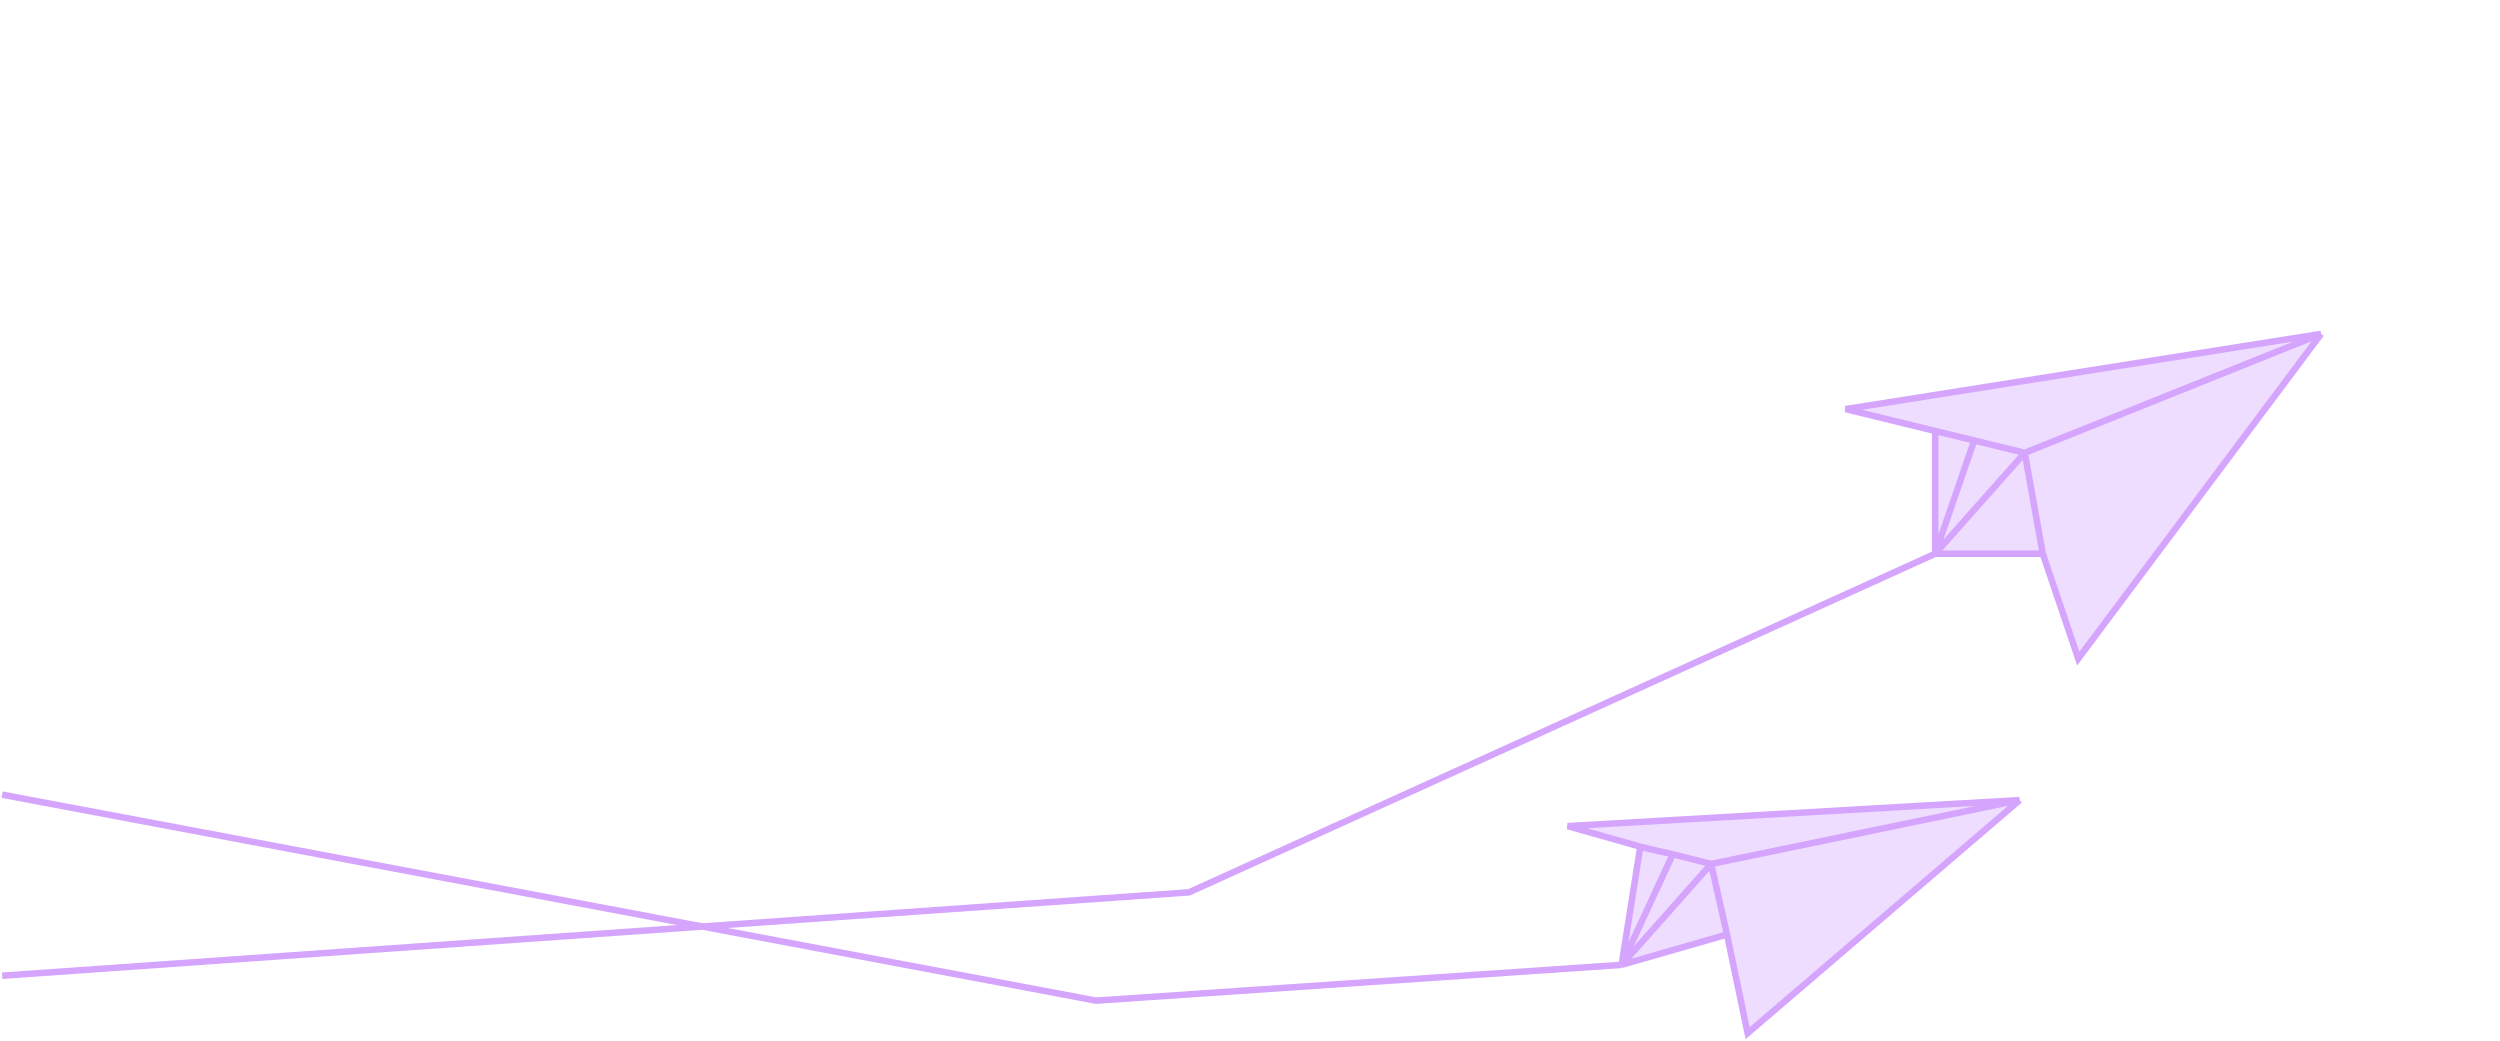
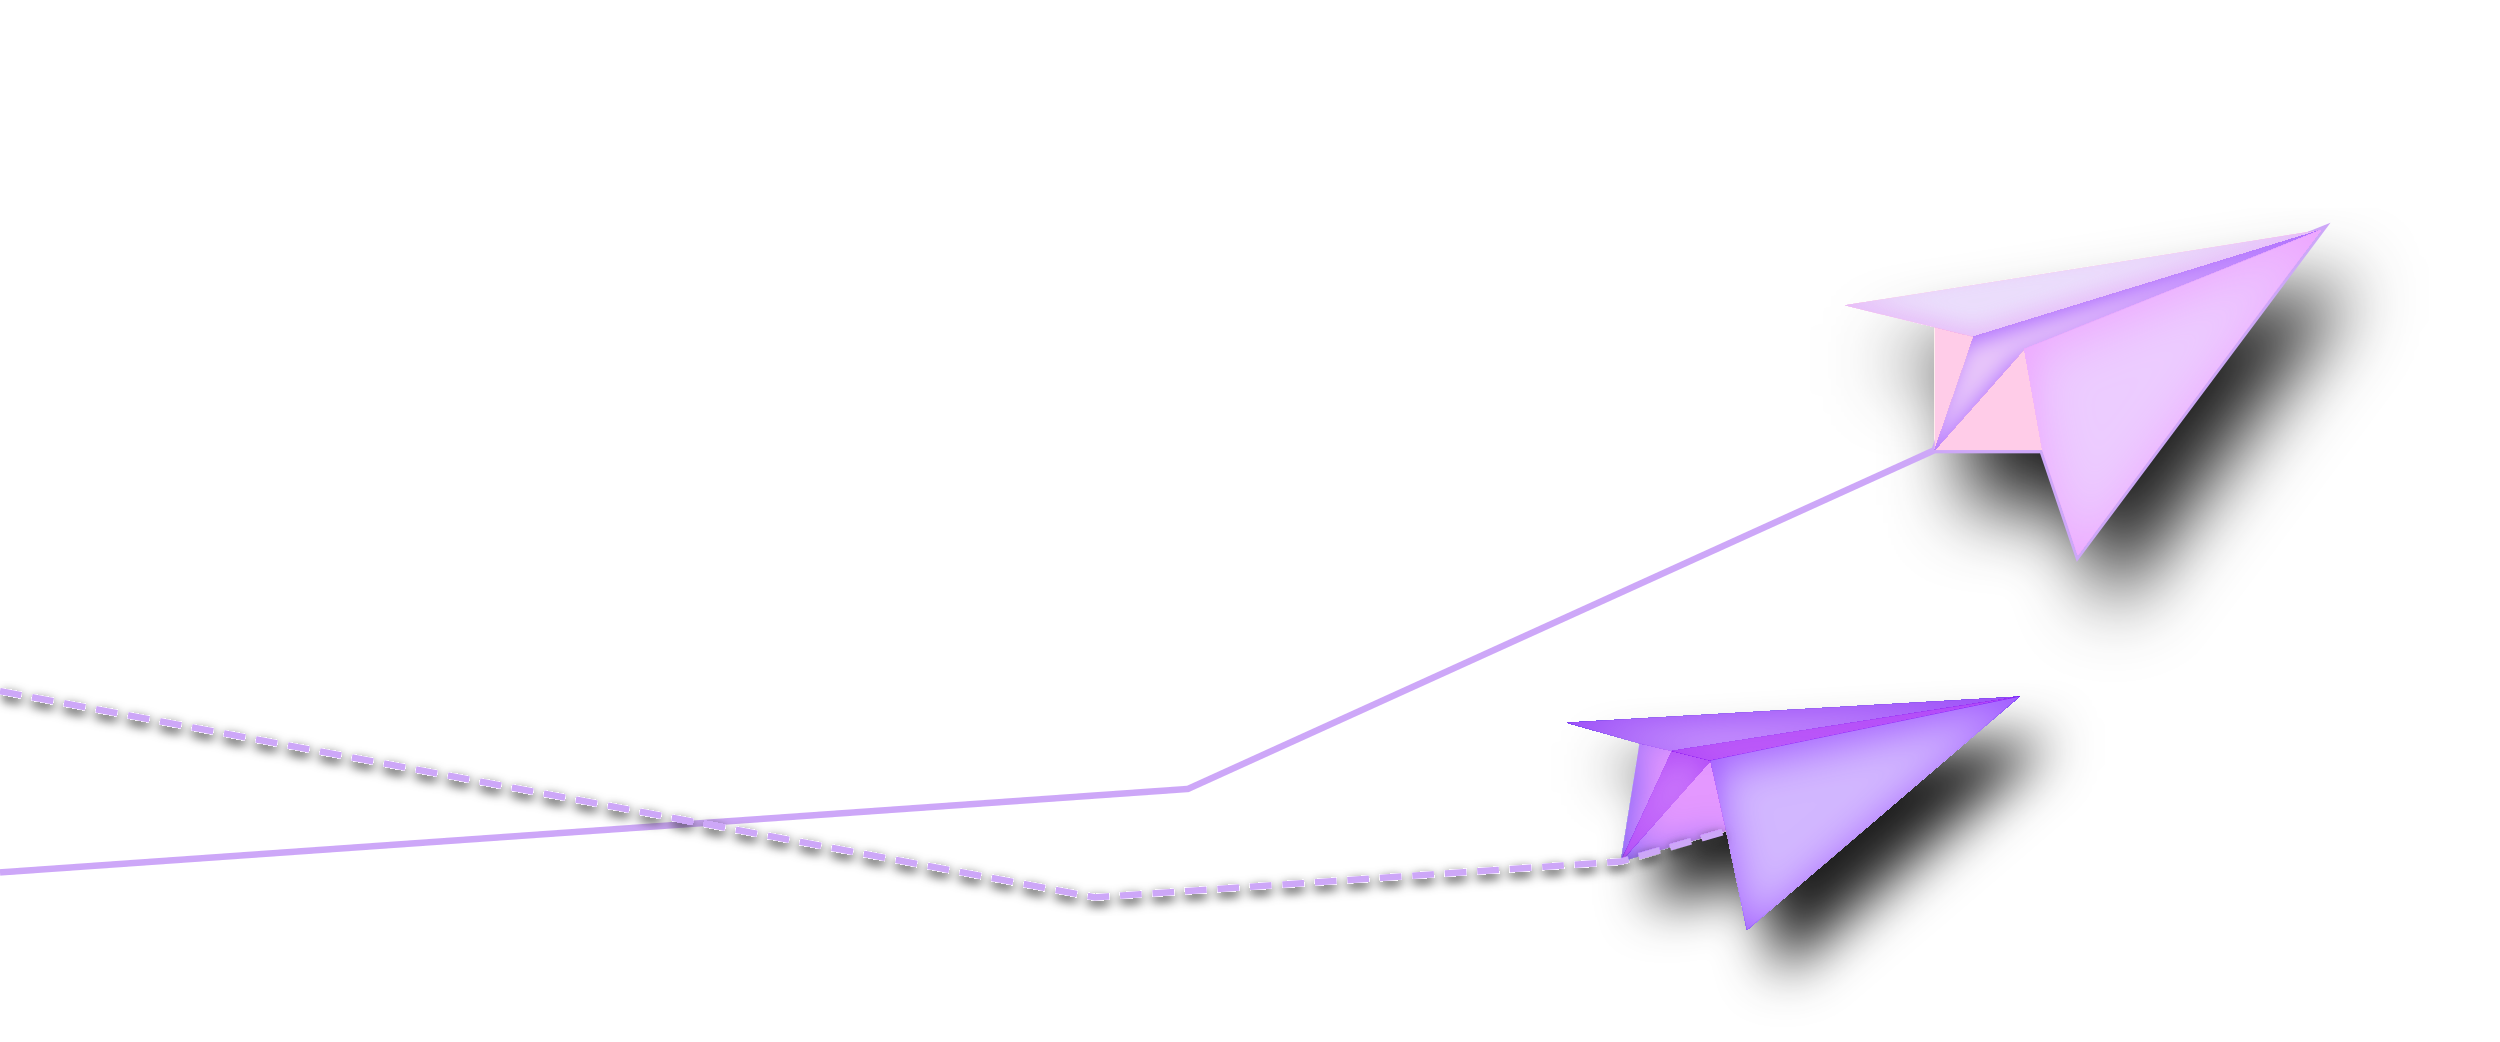
- <svg xmlns="http://www.w3.org/2000/svg" width="1153" height="480" viewBox="0 0 1153 480" fill="none">
-   <path d="M851.193 188.676L1070.5 154L958.483 303.75L942.122 255.382H892.5V198.762L851.193 188.676Z" fill="#EEDDFF" />
-   <path d="M1 450L548.371 411.545L892.5 255.382M892.5 255.382L933.807 208.848M892.5 255.382H942.122M892.5 255.382V198.762M892.5 255.382L910.5 203.157M1070.5 154L851.193 188.676L892.5 198.762M1070.5 154L933.807 208.848M1070.5 154L958.483 303.75L942.122 255.382M933.807 208.848L942.122 255.382M933.807 208.848C924.61 206.603 917.716 204.919 910.5 203.157M892.5 198.762C899.434 200.455 905.059 201.829 910.5 203.157" stroke="#D5A5FE" stroke-width="3" />
-   <path d="M723 381L931.5 369L806 476.5L796.5 431L747.878 445L756.5 390.5L723 381Z" fill="#EEDDFF" />
-   <path d="M1 366.5L505.5 461.5L747.878 445M747.878 445L789.185 398.466M747.878 445L796.5 431M747.878 445L756.5 390.5M747.878 445L771.5 394M931.5 369L723 381L756.5 390.5M931.5 369L789.185 398.466M931.5 369L806 476.5L796.5 431M789.185 398.466L796.5 431M789.185 398.466C779.988 396.22 778.716 395.762 771.5 394M756.5 390.5C772.5 394.392 766.059 392.671 771.5 394" stroke="#D5A5FE" stroke-width="3" />
+ <svg xmlns="http://www.w3.org/2000/svg" width="1152" height="480" viewBox="0 0 1152 480" fill="none">
+   <g filter="url(#filter0_d_524_127)">
+     <path d="M722 333L930.5 321L805 428.5L795.5 383L746.878 397L755.5 342.5L722 333Z" fill="#FFE898" />
+   </g>
+   <g filter="url(#filter1_d_524_127)">
+     <path d="M850.193 140.676L1069.5 106L957.483 255.75L941.122 207.382H891.5V150.762L850.193 140.676Z" fill="#FFF4CC" />
+   </g>
+   <path d="M932.807 160.848L1069.5 106L957.483 255.75L941.122 207.382H891.5L909.5 155.157L932.807 160.848Z" fill="#CDA7F8" />
+   <path d="M0 402L547.371 363.545L891.5 207.382M891.5 207.382L932.807 160.848M891.5 207.382H941.122M891.5 207.382L909.5 155.157C916.716 156.919 923.61 158.603 932.807 160.848M932.807 160.848L1069.5 106L957.483 255.75L941.122 207.382M932.807 160.848L941.122 207.382" stroke="#CDA7F8" stroke-width="3" />
+   <path d="M850.193 140.676L1069.5 106L957.484 255.75L941.122 207.382H891.5V150.762L870.847 145.719L850.193 140.676Z" fill="#FFCCE8" />
+   <g filter="url(#filter2_i_524_127)">
+     <path d="M850.193 140.676L1069.5 106L909.5 155.157L891.5 150.762L850.193 140.676Z" fill="#EBDEFC" />
+   </g>
+   <g filter="url(#filter3_i_524_127)">
+     <path d="M1069.5 106L932.807 160.848L891.5 207.382L909.5 155.157L1069.5 106Z" fill="#E8C6FA" />
+   </g>
+   <g filter="url(#filter4_i_524_127)">
+     <path d="M1069.5 106L932.807 160.848L941.122 207.382L957.483 255.75L1069.5 106Z" fill="#ECCCFF" />
+   </g>
+   <g filter="url(#filter5_i_524_127)">
+     <path d="M722 333L930.5 321L805 428.5L795.5 383L746.878 397L755.5 342.5L722 333Z" fill="#E498FF" />
+   </g>
+   <g filter="url(#filter6_i_524_127)">
+     <path d="M788.186 350.466L746.879 397L770.501 346C777.717 347.762 778.989 348.22 788.186 350.466Z" fill="#DE98FF" />
+   </g>
+   <g filter="url(#filter7_i_524_127)">
+     <path d="M722 333L930.5 321L788.185 350.466C778.988 348.22 777.716 347.762 770.5 346C765.059 344.671 771.5 346.392 755.5 342.5L722 333Z" fill="#CF9FFF" />
+   </g>
+   <g filter="url(#filter8_i_524_127)">
+     <path d="M930.5 321L788.185 350.466C778.988 348.22 777.716 347.762 770.5 346L930.5 321Z" fill="#DB8EFF" />
+   </g>
+   <g filter="url(#filter9_i_524_127)">
+     <path d="M930.5 321L788.186 350.466L795.5 383L805 428.5L930.5 321Z" fill="#D2B7FF" />
+   </g>
+   <g filter="url(#filter10_d_524_127)">
+     <path d="M0 318.5L504.5 413.5L746.878 397L795.5 383" stroke="#CDA7F8" stroke-width="3" stroke-dasharray="10 5" />
+   </g>
+   <defs>
+     <filter id="filter0_d_524_127" x="-10" y="313.5" width="980.5" height="160" filterUnits="userSpaceOnUse" color-interpolation-filters="sRGB">
+       <feFlood flood-opacity="0" result="BackgroundImageFix" />
+       <feColorMatrix in="SourceAlpha" type="matrix" values="0 0 0 0 0 0 0 0 0 0 0 0 0 0 0 0 0 0 127 0" result="hardAlpha" />
+       <feOffset dx="15" dy="20" />
+       <feGaussianBlur stdDeviation="12.5" />
+       <feComposite in2="hardAlpha" operator="out" />
+       <feColorMatrix type="matrix" values="0 0 0 0 0.118 0 0 0 0 0.118 0 0 0 0 0.118 0 0 0 1 0" />
+       <feBlend mode="normal" in2="BackgroundImageFix" result="effect1_dropShadow_524_127" />
+       <feBlend mode="normal" in="SourceGraphic" in2="effect1_dropShadow_524_127" result="shape" />
+     </filter>
+     <filter id="filter1_d_524_127" x="-20" y="96" width="1139.5" height="366" filterUnits="userSpaceOnUse" color-interpolation-filters="sRGB">
+       <feFlood flood-opacity="0" result="BackgroundImageFix" />
+       <feColorMatrix in="SourceAlpha" type="matrix" values="0 0 0 0 0 0 0 0 0 0 0 0 0 0 0 0 0 0 127 0" result="hardAlpha" />
+       <feOffset dx="15" dy="25" />
+       <feGaussianBlur stdDeviation="17.5" />
+       <feComposite in2="hardAlpha" operator="out" />
+       <feColorMatrix type="matrix" values="0 0 0 0 0.118 0 0 0 0 0.118 0 0 0 0 0.118 0 0 0 1 0" />
+       <feBlend mode="normal" in2="BackgroundImageFix" result="effect1_dropShadow_524_127" />
+       <feBlend mode="normal" in="SourceGraphic" in2="effect1_dropShadow_524_127" result="shape" />
+     </filter>
+     <filter id="filter2_i_524_127" x="850.193" y="102" width="219.307" height="53.157" filterUnits="userSpaceOnUse" color-interpolation-filters="sRGB">
+       <feFlood flood-opacity="0" result="BackgroundImageFix" />
+       <feBlend mode="normal" in="SourceGraphic" in2="BackgroundImageFix" result="shape" />
+       <feColorMatrix in="SourceAlpha" type="matrix" values="0 0 0 0 0 0 0 0 0 0 0 0 0 0 0 0 0 0 127 0" result="hardAlpha" />
+       <feOffset dy="-4" />
+       <feGaussianBlur stdDeviation="5" />
+       <feComposite in2="hardAlpha" operator="arithmetic" k2="-1" k3="1" />
+       <feColorMatrix type="matrix" values="0 0 0 0 0.857 0 0 0 0 0.363 0 0 0 0 0.938 0 0 0 0.25 0" />
+       <feBlend mode="normal" in2="shape" result="effect1_innerShadow_524_127" />
+     </filter>
+     <filter id="filter3_i_524_127" x="887.5" y="106" width="182" height="105.382" filterUnits="userSpaceOnUse" color-interpolation-filters="sRGB">
+       <feFlood flood-opacity="0" result="BackgroundImageFix" />
+       <feBlend mode="normal" in="SourceGraphic" in2="BackgroundImageFix" result="shape" />
+       <feColorMatrix in="SourceAlpha" type="matrix" values="0 0 0 0 0 0 0 0 0 0 0 0 0 0 0 0 0 0 127 0" result="hardAlpha" />
+       <feOffset dx="-4" dy="4" />
+       <feGaussianBlur stdDeviation="5" />
+       <feComposite in2="hardAlpha" operator="arithmetic" k2="-1" k3="1" />
+       <feColorMatrix type="matrix" values="0 0 0 0 0.684 0 0 0 0 0.435 0 0 0 0 1 0 0 0 1 0" />
+       <feBlend mode="normal" in2="shape" result="effect1_innerShadow_524_127" />
+     </filter>
+     <filter id="filter4_i_524_127" x="932.807" y="106" width="136.693" height="153.75" filterUnits="userSpaceOnUse" color-interpolation-filters="sRGB">
+       <feFlood flood-opacity="0" result="BackgroundImageFix" />
+       <feBlend mode="normal" in="SourceGraphic" in2="BackgroundImageFix" result="shape" />
+       <feColorMatrix in="SourceAlpha" type="matrix" values="0 0 0 0 0 0 0 0 0 0 0 0 0 0 0 0 0 0 127 0" result="hardAlpha" />
+       <feOffset dy="4" />
+       <feGaussianBlur stdDeviation="12.5" />
+       <feComposite in2="hardAlpha" operator="arithmetic" k2="-1" k3="1" />
+       <feColorMatrix type="matrix" values="0 0 0 0 0.93 0 0 0 0 0.651 0 0 0 0 1 0 0 0 1 0" />
+       <feBlend mode="normal" in2="shape" result="effect1_innerShadow_524_127" />
+     </filter>
+     <filter id="filter5_i_524_127" x="0" y="318.5" width="930.5" height="114" filterUnits="userSpaceOnUse" color-interpolation-filters="sRGB">
+       <feFlood flood-opacity="0" result="BackgroundImageFix" />
+       <feBlend mode="normal" in="SourceGraphic" in2="BackgroundImageFix" result="shape" />
+       <feColorMatrix in="SourceAlpha" type="matrix" values="0 0 0 0 0 0 0 0 0 0 0 0 0 0 0 0 0 0 127 0" result="hardAlpha" />
+       <feOffset dy="4" />
+       <feGaussianBlur stdDeviation="10" />
+       <feComposite in2="hardAlpha" operator="arithmetic" k2="-1" k3="1" />
+       <feColorMatrix type="matrix" values="0 0 0 0 0 0 0 0 0 0.094 0 0 0 0 0.942 0 0 0 0.5 0" />
+       <feBlend mode="normal" in2="shape" result="effect1_innerShadow_524_127" />
+     </filter>
+     <filter id="filter6_i_524_127" x="746.879" y="346" width="41.307" height="55" filterUnits="userSpaceOnUse" color-interpolation-filters="sRGB">
+       <feFlood flood-opacity="0" result="BackgroundImageFix" />
+       <feBlend mode="normal" in="SourceGraphic" in2="BackgroundImageFix" result="shape" />
+       <feColorMatrix in="SourceAlpha" type="matrix" values="0 0 0 0 0 0 0 0 0 0 0 0 0 0 0 0 0 0 127 0" result="hardAlpha" />
+       <feOffset dy="4" />
+       <feGaussianBlur stdDeviation="10" />
+       <feComposite in2="hardAlpha" operator="arithmetic" k2="-1" k3="1" />
+       <feColorMatrix type="matrix" values="0 0 0 0 0.527 0 0 0 0 0 0 0 0 0 0.942 0 0 0 0.5 0" />
+       <feBlend mode="normal" in2="shape" result="effect1_innerShadow_524_127" />
+     </filter>
+     <filter id="filter7_i_524_127" x="722" y="321" width="208.5" height="33.466" filterUnits="userSpaceOnUse" color-interpolation-filters="sRGB">
+       <feFlood flood-opacity="0" result="BackgroundImageFix" />
+       <feBlend mode="normal" in="SourceGraphic" in2="BackgroundImageFix" result="shape" />
+       <feColorMatrix in="SourceAlpha" type="matrix" values="0 0 0 0 0 0 0 0 0 0 0 0 0 0 0 0 0 0 127 0" result="hardAlpha" />
+       <feOffset dy="4" />
+       <feGaussianBlur stdDeviation="10" />
+       <feComposite in2="hardAlpha" operator="arithmetic" k2="-1" k3="1" />
+       <feColorMatrix type="matrix" values="0 0 0 0 0.414 0 0 0 0 0 0 0 0 0 0.942 0 0 0 0.5 0" />
+       <feBlend mode="normal" in2="shape" result="effect1_innerShadow_524_127" />
+     </filter>
+     <filter id="filter8_i_524_127" x="770.5" y="321" width="160" height="33.466" filterUnits="userSpaceOnUse" color-interpolation-filters="sRGB">
+       <feFlood flood-opacity="0" result="BackgroundImageFix" />
+       <feBlend mode="normal" in="SourceGraphic" in2="BackgroundImageFix" result="shape" />
+       <feColorMatrix in="SourceAlpha" type="matrix" values="0 0 0 0 0 0 0 0 0 0 0 0 0 0 0 0 0 0 127 0" result="hardAlpha" />
+       <feOffset dy="4" />
+       <feGaussianBlur stdDeviation="10" />
+       <feComposite in2="hardAlpha" operator="arithmetic" k2="-1" k3="1" />
+       <feColorMatrix type="matrix" values="0 0 0 0 0.527 0 0 0 0 0 0 0 0 0 0.942 0 0 0 0.5 0" />
+       <feBlend mode="normal" in2="shape" result="effect1_innerShadow_524_127" />
+     </filter>
+     <filter id="filter9_i_524_127" x="788.186" y="321" width="142.314" height="111.5" filterUnits="userSpaceOnUse" color-interpolation-filters="sRGB">
+       <feFlood flood-opacity="0" result="BackgroundImageFix" />
+       <feBlend mode="normal" in="SourceGraphic" in2="BackgroundImageFix" result="shape" />
+       <feColorMatrix in="SourceAlpha" type="matrix" values="0 0 0 0 0 0 0 0 0 0 0 0 0 0 0 0 0 0 127 0" result="hardAlpha" />
+       <feOffset dy="4" />
+       <feGaussianBlur stdDeviation="10" />
+       <feComposite in2="hardAlpha" operator="arithmetic" k2="-1" k3="1" />
+       <feColorMatrix type="matrix" values="0 0 0 0 0.44 0 0 0 0 0 0 0 0 0 1 0 0 0 0.5 0" />
+       <feBlend mode="normal" in2="shape" result="effect1_innerShadow_524_127" />
+     </filter>
+     <filter id="filter10_d_524_127" x="-5.277" y="314.026" width="806.192" height="107.984" filterUnits="userSpaceOnUse" color-interpolation-filters="sRGB">
+       <feFlood flood-opacity="0" result="BackgroundImageFix" />
+       <feColorMatrix in="SourceAlpha" type="matrix" values="0 0 0 0 0 0 0 0 0 0 0 0 0 0 0 0 0 0 127 0" result="hardAlpha" />
+       <feOffset dy="2" />
+       <feGaussianBlur stdDeviation="2.5" />
+       <feComposite in2="hardAlpha" operator="out" />
+       <feColorMatrix type="matrix" values="0 0 0 0 0.208 0 0 0 0 0.208 0 0 0 0 0.208 0 0 0 1 0" />
+       <feBlend mode="normal" in2="BackgroundImageFix" result="effect1_dropShadow_524_127" />
+       <feBlend mode="normal" in="SourceGraphic" in2="effect1_dropShadow_524_127" result="shape" />
+     </filter>
+   </defs>
</svg>
